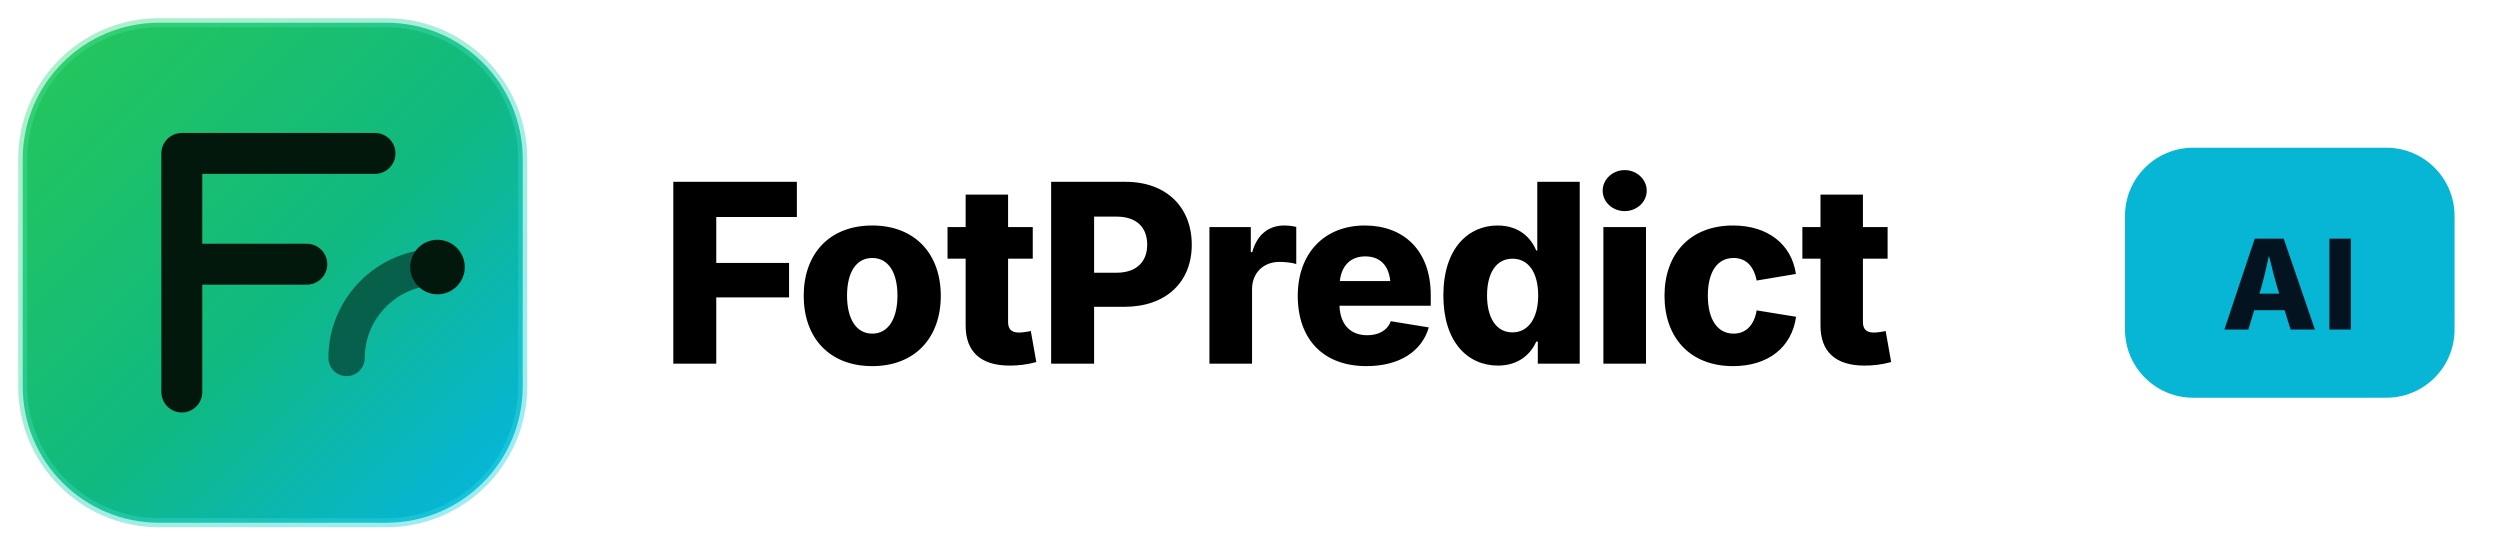
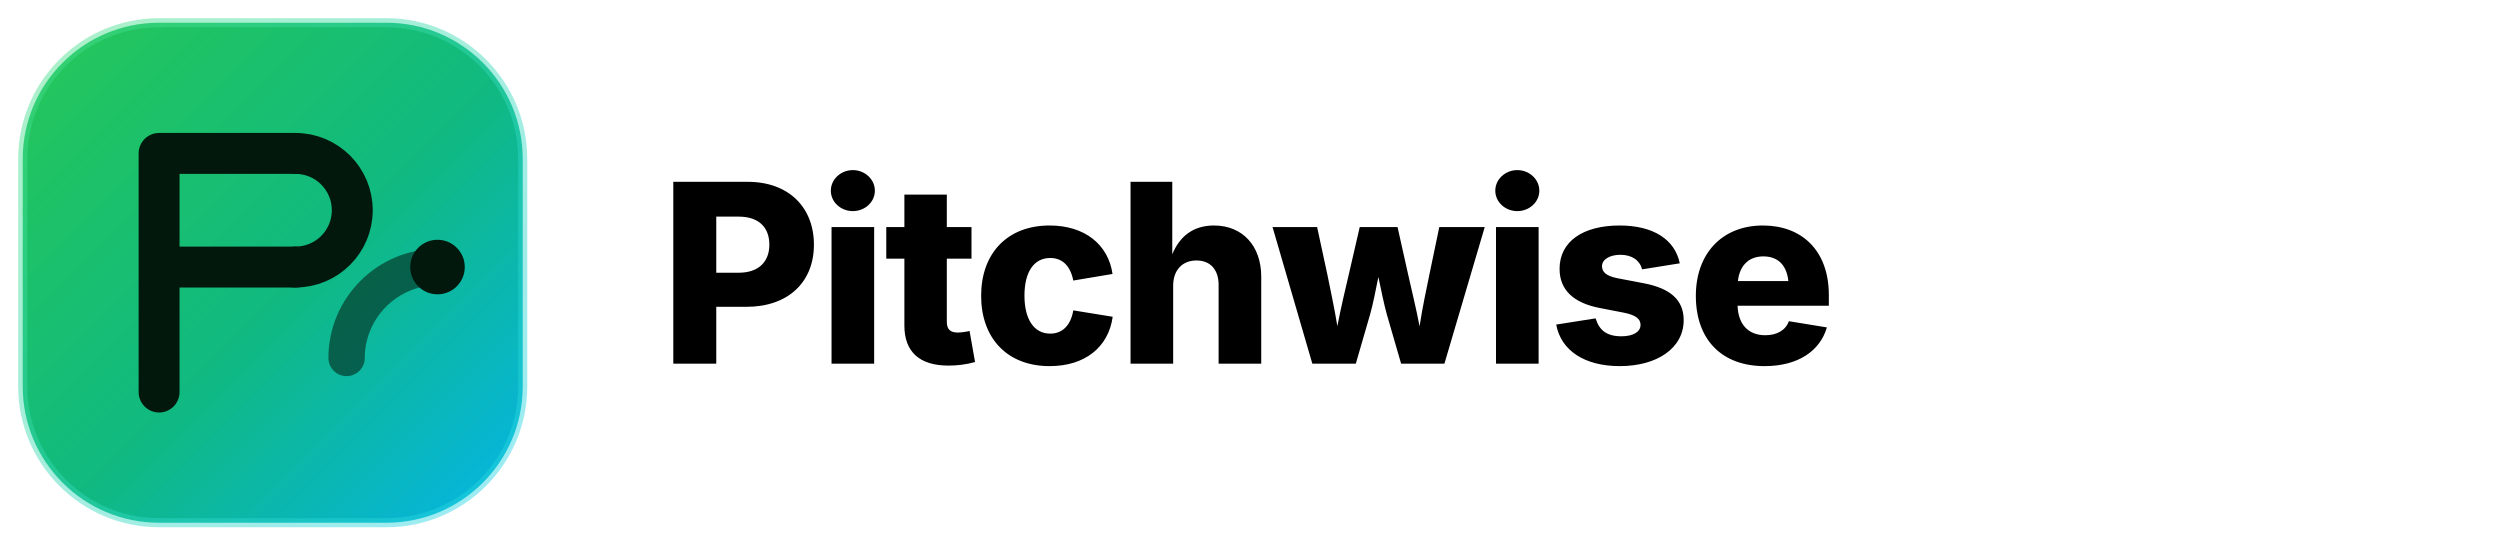
- <svg xmlns="http://www.w3.org/2000/svg" viewBox="0 0 220 48" fill="none" role="img" aria-label="FotPredict AI">
+ <svg xmlns="http://www.w3.org/2000/svg" viewBox="0 0 220 48" fill="none" role="img" aria-label="Pitchwise">
  <defs>
-     <linearGradient id="fp-grad" x1="6" y1="6" x2="42" y2="42" gradientUnits="userSpaceOnUse">
+     <linearGradient id="pw-grad" x1="6" y1="6" x2="42" y2="42" gradientUnits="userSpaceOnUse">
      <stop offset="0" stop-color="#22c55e" />
      <stop offset="0.55" stop-color="#10b981" />
      <stop offset="1" stop-color="#06b6d4" />
    </linearGradient>
-     <linearGradient id="fp-ai-grad" x1="180" y1="14" x2="215" y2="36" gradientUnits="userSpaceOnUse">
-       <stop offset="0" stop-color="#06b6d4" />
-       <stop offset="1" stop-color="#22d3ee" />
-     </linearGradient>
-     <linearGradient id="fp-stroke" x1="0" y1="0" x2="48" y2="48" gradientUnits="userSpaceOnUse">
+     <linearGradient id="pw-stroke" x1="0" y1="0" x2="48" y2="48" gradientUnits="userSpaceOnUse">
      <stop offset="0" stop-color="#4ade80" />
      <stop offset="1" stop-color="#22d3ee" />
    </linearGradient>
  </defs>
-   <rect x="2" y="2" width="44" height="44" rx="12" fill="url(#fp-grad)" />
-   <path d="M16 13.5h17M16 13.5v21M16 23.25h11" stroke="#02180c" stroke-width="3.6" stroke-linecap="round" stroke-linejoin="round" />
+   <rect x="2" y="2" width="44" height="44" rx="12" fill="url(#pw-grad)" />
+   <path d="M14 13.5v21M14 13.5h12M14 23.5h12" stroke="#02180c" stroke-width="3.6" stroke-linecap="round" stroke-linejoin="round" />
+   <path d="M26 13.5a5 5 0 0 1 0 10" stroke="#02180c" stroke-width="3.6" stroke-linecap="round" fill="none" />
  <path d="M30.5 31.5c0-4.4 3.6-8 8-8" stroke="#02180c" stroke-width="3.2" stroke-linecap="round" fill="none" opacity="0.55" />
  <circle cx="38.5" cy="23.5" r="2.4" fill="#02180c" />
-   <rect x="2" y="2" width="44" height="44" rx="12" fill="none" stroke="url(#fp-stroke)" stroke-opacity="0.45" stroke-width="0.8" />
-   <text x="58" y="32" font-family="Inter, ui-sans-serif, system-ui, sans-serif" font-size="22" font-weight="800" letter-spacing="-0.4" fill="currentColor">FotPredict</text>
-   <g transform="translate(187 13)">
-     <rect width="29" height="22" rx="6" fill="url(#fp-ai-grad)" />
-     <text x="14.5" y="16" text-anchor="middle" font-family="Inter, ui-sans-serif, system-ui, sans-serif" font-size="11" font-weight="800" letter-spacing="0.4" fill="#041320">AI</text>
-   </g>
+   <rect x="2" y="2" width="44" height="44" rx="12" fill="none" stroke="url(#pw-stroke)" stroke-opacity="0.45" stroke-width="0.8" />
+   <text x="58" y="32" font-family="Inter, ui-sans-serif, system-ui, sans-serif" font-size="22" font-weight="800" letter-spacing="-0.4" fill="currentColor">Pitchwise</text>
</svg>
